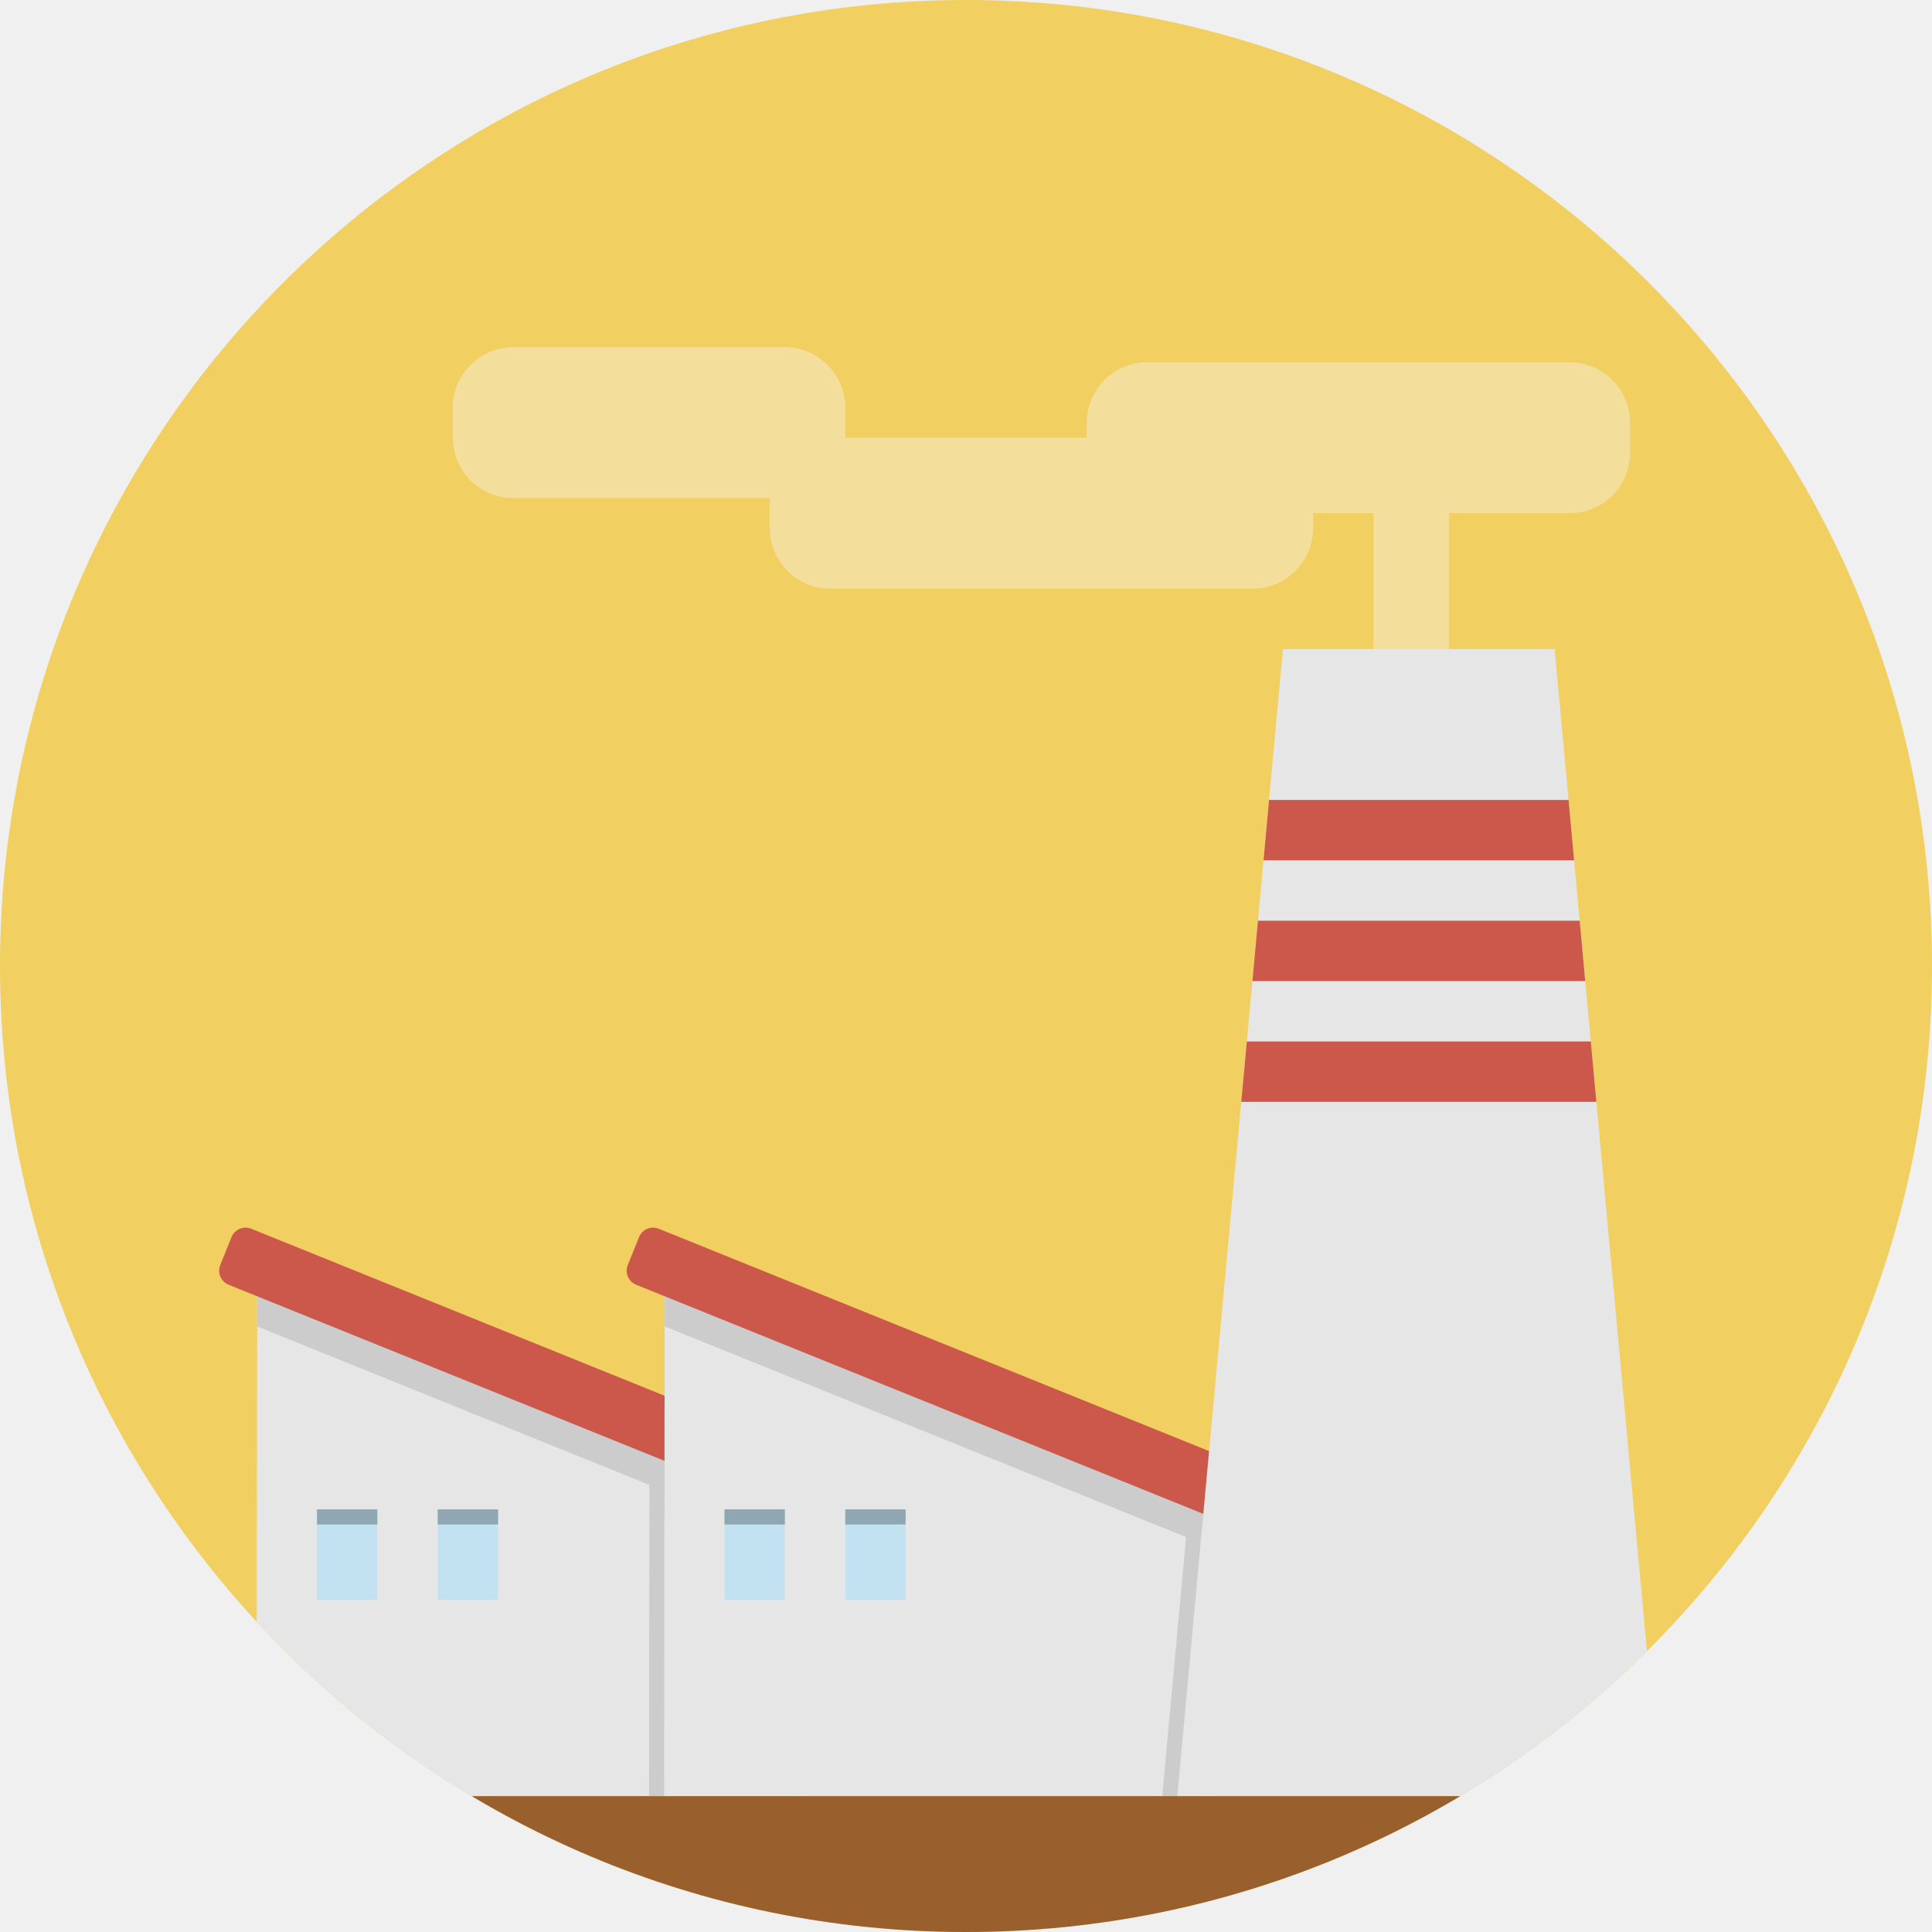
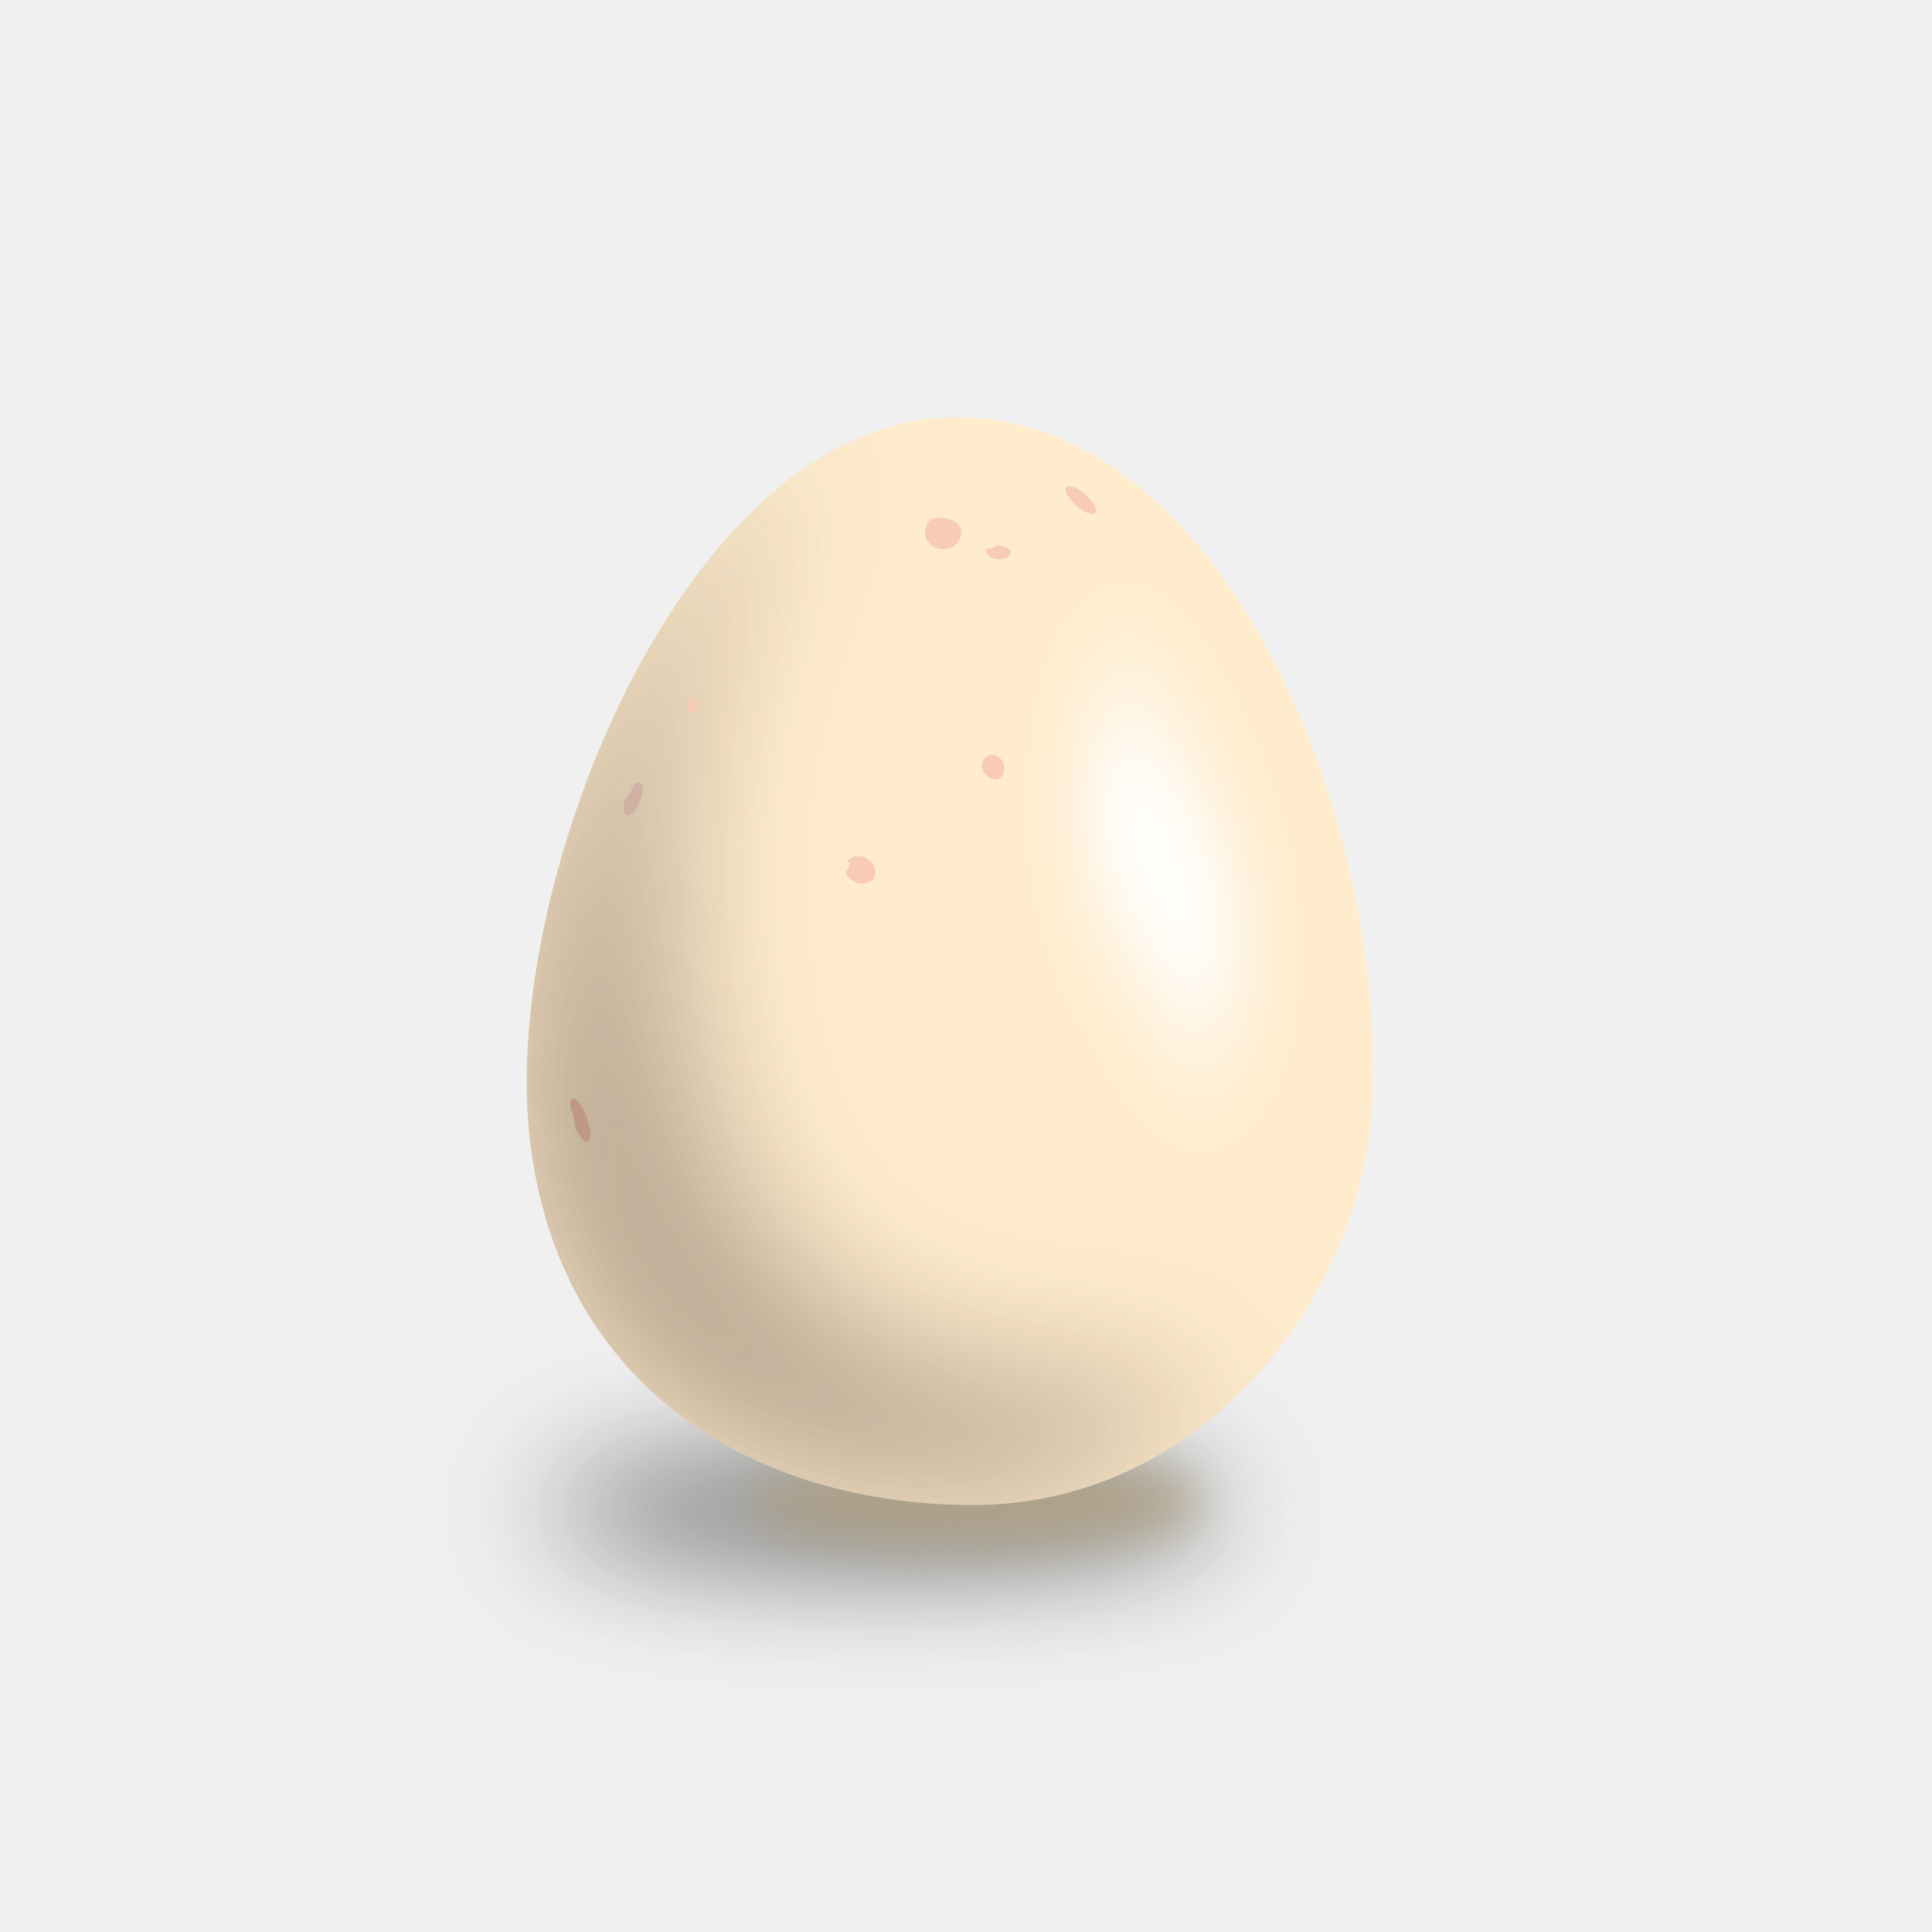
- <svg xmlns="http://www.w3.org/2000/svg" xmlns:xlink="http://www.w3.org/1999/xlink" version="1.1" id="Layer_1" x="0px" y="0px" width="128px" height="128px" viewBox="0 0 128 128" style="enable-background:new 0 0 128 128;" xml:space="preserve">
-   <g>
-     <circle style="fill:#F2CF61;" cx="64" cy="64" r="64" />
-     <g>
-       <g>
-         <defs>
-           <circle id="SVGID_1_" cx="64" cy="64" r="64" />
-         </defs>
-         <clipPath id="SVGID_2_">
-           <use xlink:href="#SVGID_1_" style="overflow:visible;" />
-         </clipPath>
-         <g style="clip-path:url(#SVGID_2_);">
-           <polygon style="fill:#E6E6E6;" points="17.04,85 17.014,107 17,107 17,119 31.275,119 34,119 53,119 53,100     " />
-           <polygon style="fill:#CCCCCC;" points="43.027,95.84 43,119 53,119 53,100     " />
-           <polygon style="fill:#CCCCCC;" points="17.037,87.879 53,102.41 53,100 17.04,85     " />
-           <path style="fill:#CC584C;" d="M64.659,104.042c-0.206,0.51-0.792,0.759-1.302,0.553L15.143,85.116      c-0.51-0.206-0.758-0.792-0.552-1.302l0.749-1.854c0.206-0.51,0.792-0.758,1.303-0.553l48.213,19.479      c0.511,0.206,0.758,0.793,0.553,1.303L64.659,104.042z" />
-           <rect x="21" y="100" style="fill:#C2E2F2;" width="4" height="6" />
-           <rect x="21" y="100" style="fill:#8FA7B3;" width="4" height="1" />
-           <rect x="29" y="100" style="fill:#C2E2F2;" width="4" height="6" />
-           <rect x="29" y="100" style="fill:#8FA7B3;" width="4" height="1" />
-           <polygon style="fill:#E6E6E6;" points="80,119 44,119 44.04,85 80,100     " />
-           <polygon style="fill:#CCCCCC;" points="78.796,99.498 77,119 80,119 80,100     " />
-           <polygon style="fill:#CCCCCC;" points="44.037,87.879 80,102.41 80,100 44.04,85     " />
-           <path style="fill:#CC584C;" d="M91.659,104.042c-0.206,0.51-0.792,0.759-1.302,0.553L42.143,85.116      c-0.51-0.206-0.758-0.792-0.552-1.302l0.749-1.854c0.206-0.51,0.792-0.758,1.303-0.553l48.213,19.479      c0.511,0.206,0.758,0.793,0.553,1.303L91.659,104.042z" />
-           <rect x="48" y="100" style="fill:#C2E2F2;" width="4" height="6" />
-           <rect x="48" y="100" style="fill:#8FA7B3;" width="4" height="1" />
-           <rect x="56" y="100" style="fill:#C2E2F2;" width="4" height="6" />
-           <rect x="56" y="100" style="fill:#8FA7B3;" width="4" height="1" />
-           <polygon style="fill:#E6E6E6;" points="103,43 94,43 85,43 78,119 94,119 110,119     " />
-           <g>
-             <polygon style="fill:#CC584C;" points="105.764,73 105.395,69 82.605,69 82.236,73      " />
-             <polygon style="fill:#CC584C;" points="105.025,65 104.658,61 83.342,61 82.975,65      " />
-             <polygon style="fill:#CC584C;" points="84.079,53 83.711,57 104.289,57 103.921,53      " />
-           </g>
-           <path style="opacity:0.4;fill:#F5F5F5;enable-background:new    ;" d="M104,24H76c-2.2,0-4,1.8-4,4v1H56v-2c0-2.2-1.8-4-4-4H34      c-2.2,0-4,1.8-4,4v2c0,2.2,1.8,4,4,4h17v2c0,2.2,1.8,4,4,4h28c2.2,0,4-1.8,4-4v-1h4v9h5v-9h8c2.2,0,4-1.8,4-4v-2      C108,25.8,106.2,24,104,24z" />
-           <rect x="17" y="119" style="fill:#99602E;" width="93" height="12" />
-         </g>
+ <svg xmlns="http://www.w3.org/2000/svg" width="160" height="160" viewBox="0 0 160 160" id="svg2" version="1.1">
+   <defs id="defs4">
+     <mask maskUnits="userSpaceOnUse" id="mask4183">
+       <rect style="fill:#d40000;fill-opacity:1;stroke:none;stroke-width:0.25;stroke-opacity:1" id="rect4185" width="196.429" height="31.429" x="-223.929" y="824.862" />
+     </mask>
+     <mask maskUnits="userSpaceOnUse" id="mask4187">
+       <path id="path4189" d="m 133.532,94.797 c -0.894,24.262 -20.597,49.291 -48.257,49.197 C 57.614,143.9 34.578,128.606 31.849,98.454 29.12,68.302 50.497,14.035 82.451,12.959 114.405,11.883 134.844,59.21 133.532,94.797 Z" style="fill:#00ffff;fill-opacity:1;stroke:none;stroke-width:0.25;stroke-opacity:1" />
+     </mask>
+     <filter style="color-interpolation-filters:sRGB" id="filter4643" x="-0.242" width="1.484" y="-0.166" height="1.332">
+       <feGaussianBlur stdDeviation="8.821" id="feGaussianBlur4645" />
+     </filter>
+     <filter style="color-interpolation-filters:sRGB" id="filter4830" x="-0.273" width="1.546" y="-0.164" height="1.329">
+       <feGaussianBlur stdDeviation="2.819" id="feGaussianBlur4832" />
+     </filter>
+     <mask maskUnits="userSpaceOnUse" id="mask4836">
+       <path id="path4838" d="m 131.532,987.159 c -0.894,24.262 -20.597,49.291 -48.257,49.197 -27.661,-0.094 -50.696,-15.388 -53.426,-45.54 -2.729,-30.152 18.648,-84.419 50.602,-85.495 31.954,-1.076 52.394,46.251 51.082,81.837 z" style="fill:#f5f5f5;fill-opacity:1;stroke:none;stroke-width:0.25;stroke-opacity:1" />
+     </mask>
+     <filter style="color-interpolation-filters:sRGB" id="filter4924" x="-0.484" width="1.969" y="-0.448" height="1.897">
+       <feGaussianBlur stdDeviation="3.616" id="feGaussianBlur4926" />
+     </filter>
+     <filter style="color-interpolation-filters:sRGB" id="filter4956" x="-0.214" width="1.428" y="-1.3" height="3.599">
+       <feGaussianBlur stdDeviation="7.349" id="feGaussianBlur4958" />
+     </filter>
+     <filter style="color-interpolation-filters:sRGB" id="filter5050" x="-0.115" width="1.231" y="-0.702" height="2.404">
+       <feGaussianBlur stdDeviation="3.969" id="feGaussianBlur5052" />
+     </filter>
+   </defs>
+   <g id="layer1" transform="translate(0,-892.3622)">
+     <g id="g5054" transform="matrix(0.6873828,0,0,0.6873828,23.25915,304.6264)">
+       <path d="m 113.519,1035.676 a 41.25,6.786 0 0 1 -33.564,7.849 41.25,6.786 0 0 1 -47.713,-5.521 41.25,6.786 0 0 1 33.562,-7.849 41.25,6.786 0 0 1 47.715,5.521 l -40.638,1.164 z" id="path4457" style="opacity:0.892;fill:#666666;fill-opacity:1;stroke:none;stroke-width:0.25;stroke-opacity:1;filter:url(#filter4956)" />
+       <path transform="matrix(0.6567778,0,0,0.7585661,35.90701,249.4353)" style="opacity:1;fill:#aea188;fill-opacity:1;stroke:none;stroke-width:0.25;stroke-opacity:1;filter:url(#filter5050)" id="path4960" d="m 113.519,1035.676 a 41.25,6.786 0 0 1 -33.564,7.849 41.25,6.786 0 0 1 -47.713,-5.521 41.25,6.786 0 0 1 33.562,-7.849 41.25,6.786 0 0 1 47.715,5.521 l -40.638,1.164 z" />
+       <path id="path3336" d="m 131.532,987.159 c -0.894,24.262 -20.597,49.291 -48.257,49.197 -27.661,-0.094 -50.696,-15.388 -53.426,-45.54 -2.729,-30.152 18.648,-84.419 50.602,-85.495 31.954,-1.076 52.394,46.251 51.082,81.837 z" style="fill:#ffeccd;fill-opacity:1;stroke:none;stroke-width:0.25;stroke-opacity:1" />
+       <path mask="url(#mask4187)" transform="translate(-2,892.3622)" id="path3339" d="m 67.506,16.422 c -0.003,0.002 -0.006,0.004 -0.01,0.006 -0.715,0.365 -1.422,0.761 -2.121,1.178 -0.073,0.043 -0.146,0.085 -0.219,0.129 -0.675,0.408 -1.342,0.841 -2.002,1.295 -0.098,0.067 -0.195,0.135 -0.293,0.203 -0.669,0.468 -1.33,0.958 -1.982,1.471 -0.039,0.031 -0.078,0.063 -0.117,0.094 -0.686,0.542 -1.366,1.104 -2.033,1.693 -0.158,0.14 -0.31,0.293 -0.467,0.436 -0.596,0.539 -1.188,1.09 -1.77,1.664 -0.275,0.272 -0.543,0.559 -0.814,0.838 -0.45,0.463 -0.899,0.929 -1.34,1.412 -0.299,0.328 -0.592,0.665 -0.887,1.002 -0.396,0.453 -0.788,0.912 -1.176,1.381 -0.311,0.376 -0.62,0.755 -0.926,1.141 -0.375,0.473 -0.744,0.956 -1.111,1.443 -0.277,0.367 -0.556,0.733 -0.828,1.107 -0.402,0.554 -0.794,1.12 -1.186,1.689 -0.239,0.347 -0.482,0.688 -0.717,1.041 -0.6,0.901 -1.188,1.818 -1.762,2.752 -0.006,0.01 -0.012,0.02 -0.018,0.029 -0.046,0.075 -0.089,0.153 -0.135,0.229 -0.532,0.873 -1.052,1.76 -1.561,2.658 -0.215,0.381 -0.422,0.769 -0.633,1.154 -0.343,0.626 -0.684,1.254 -1.016,1.891 -0.218,0.419 -0.431,0.843 -0.645,1.266 -0.303,0.601 -0.604,1.205 -0.896,1.814 -0.211,0.438 -0.42,0.877 -0.625,1.318 -0.299,0.642 -0.588,1.29 -0.875,1.939 -0.188,0.425 -0.378,0.849 -0.561,1.277 -0.287,0.671 -0.563,1.347 -0.838,2.023 -0.161,0.396 -0.326,0.791 -0.482,1.189 -0.424,1.079 -0.835,2.161 -1.227,3.25 -0.393,1.093 -0.768,2.191 -1.129,3.291 -0.121,0.369 -0.233,0.738 -0.35,1.107 -0.224,0.707 -0.446,1.415 -0.656,2.123 -0.139,0.468 -0.271,0.935 -0.404,1.402 -0.189,0.664 -0.372,1.328 -0.549,1.992 -0.115,0.433 -0.228,0.866 -0.338,1.299 -0.172,0.677 -0.334,1.353 -0.492,2.027 -0.103,0.439 -0.207,0.879 -0.305,1.316 -0.153,0.687 -0.295,1.37 -0.434,2.053 -0.083,0.407 -0.171,0.815 -0.248,1.221 -0.205,1.07 -0.396,2.136 -0.564,3.191 -0.171,1.069 -0.32,2.127 -0.453,3.178 -0.042,0.33 -0.073,0.655 -0.111,0.982 -0.082,0.702 -0.16,1.402 -0.225,2.094 -0.039,0.414 -0.069,0.823 -0.102,1.232 -0.049,0.62 -0.094,1.236 -0.129,1.846 -0.023,0.397 -0.04,0.791 -0.057,1.184 -0.025,0.611 -0.042,1.214 -0.053,1.812 -0.007,0.384 -0.015,0.769 -0.016,1.148 -7.47e-4,0.637 0.012,1.263 0.029,1.885 0.008,0.306 0.011,0.618 0.023,0.92 0.039,0.923 0.094,1.83 0.174,2.713 2.729,30.152 25.765,45.447 53.426,45.541 0.864,0.003 1.72,-0.019 2.568,-0.064 6.53e-4,-4e-5 0.001,3e-5 0.002,0 0.832,-0.044 1.655,-0.112 2.471,-0.201 0.532,-0.058 1.055,-0.142 1.58,-0.219 0.298,-0.044 0.601,-0.075 0.896,-0.125 0.56,-0.094 1.111,-0.21 1.662,-0.324 0.234,-0.049 0.473,-0.086 0.705,-0.139 0.006,-10e-4 0.013,-0.002 0.02,-0.004 0.564,-0.127 1.117,-0.278 1.672,-0.426 0.226,-0.06 0.457,-0.11 0.682,-0.174 0.518,-0.147 1.027,-0.315 1.537,-0.48 0.252,-0.082 0.509,-0.154 0.76,-0.24 0.689,-0.237 1.368,-0.494 2.041,-0.764 0.048,-0.019 0.098,-0.035 0.146,-0.055 0.003,-0.001 0.005,-0.003 0.008,-0.004 0.537,-0.217 1.065,-0.454 1.592,-0.691 0.209,-0.094 0.422,-0.179 0.629,-0.275 0.591,-0.277 1.17,-0.572 1.746,-0.873 0.101,-0.052 0.205,-0.099 0.305,-0.152 0.007,-0.004 0.014,-0.008 0.021,-0.012 0.564,-0.3 1.118,-0.619 1.668,-0.941 0.131,-0.077 0.266,-0.147 0.396,-0.225 0.591,-0.354 1.17,-0.726 1.744,-1.105 0.065,-0.043 0.133,-0.082 0.197,-0.125 0.007,-0.004 0.013,-0.009 0.019,-0.014 0.642,-0.43 1.274,-0.875 1.895,-1.334 0.6,-0.445 1.189,-0.904 1.768,-1.375 0.026,-0.021 0.053,-0.04 0.078,-0.06 0.004,-0.003 0.008,-0.007 0.012,-0.01 0.599,-0.49 1.186,-0.995 1.762,-1.512 0.572,-0.514 1.134,-1.039 1.682,-1.578 0.007,-0.007 0.014,-0.014 0.021,-0.021 l 0.004,-0.004 c 0.542,-0.534 1.071,-1.081 1.59,-1.639 0.011,-0.011 0.022,-0.022 0.033,-0.033 -6.298,3.398 -10.974,0.376 -18.785,0.35 C 70.741,129.051 57.456,113.46 52.477,95.391 43.93,64.378 50.46,34.655 67.506,16.422 Z" style="opacity:0.616;fill:#6c5d53;fill-opacity:1;stroke:none;stroke-width:0.25;stroke-opacity:1;filter:url(#filter4643)" />
+       <path mask="url(#mask4836)" id="path4771" d="m 129.3,996.048 c -5.947,12.507 -9.56,11.45 -16.777,25.591 -1.844,1.723 -2.68,4.512 0.022,5.491 2.515,-0.289 5.64,-0.177 7.636,-1.679 0.642,-1.605 1.238,1.321 2.742,-0.088 3.468,-1.735 4.354,-5.829 6.717,-8.613 1.725,-2.914 3.973,-5.455 5.944,-8.2 -0.041,-2.782 -3.723,-3.284 -4.56,-5.773 -1.524,-2.366 3.323,-14.133 2.571,-16.83 z m -8.822,29.287 c -0.253,0.419 0.25,0.292 0,0 z m 0.035,0.379 c -0.19,0.907 1.032,0.62 0,0 z" style="fill:#fdf9ec;fill-rule:evenodd;stroke:none;stroke-width:1px;stroke-linecap:butt;stroke-linejoin:miter;stroke-opacity:1;filter:url(#filter4830);fill-opacity:1" />
+       <path transform="matrix(1.201964,0.2016821,-0.1479428,2.056513,142.7885,-1060.267)" id="path4840" d="m 98.107,975.892 c -1.395,-3.182 -4.06,-5.686 -6.341,-8.206 -2.477,-1.583 -4.796,-4.721 -8.066,-3.974 -4.023,0.994 -2.844,5.989 -2.536,9.004 0.889,3.654 5.048,4.722 7.412,7.239 2.195,3.593 8.233,4.435 9.885,-0.091 0.414,-1.315 0.227,-2.739 -0.354,-3.971 z" style="fill:#ffffff;fill-rule:evenodd;stroke:none;stroke-width:1px;stroke-linecap:butt;stroke-linejoin:miter;stroke-opacity:1;filter:url(#filter4924)" />
+       <g id="g4230" style="fill:#f7cbb4;fill-opacity:1">
+         <path id="path4158" d="m 77.773,918.551 c -0.768,1.323 0.998,3.18 2.748,2.54 1.616,-0.494 2.098,-2.746 0.377,-3.378 -1.047,-0.457 -3.16,-0.537 -3.125,0.838 z" style="fill:#f7cbb4;fill-opacity:1;fill-rule:evenodd;stroke:none;stroke-width:1.455px;stroke-linecap:butt;stroke-linejoin:miter;stroke-opacity:1" />
+         <path id="path4160" d="m 95.045,913.596 c -1.864,0.07 1.815,3.987 3.018,3.259 0.79,-0.619 -1.694,-3.214 -3.018,-3.259 z" style="fill:#f7cbb4;fill-opacity:1;fill-rule:evenodd;stroke:none;stroke-width:1.455px;stroke-linecap:butt;stroke-linejoin:miter;stroke-opacity:1" />
+         <path id="path4162" d="m 49.029,939.724 c -0.089,1.431 1.151,1.584 1.124,0.131 -0.042,-1.259 -0.926,-1.013 -1.124,-0.131 z" style="fill:#f7cbb4;fill-rule:evenodd;stroke:none;stroke-width:1.455px;stroke-linecap:butt;stroke-linejoin:miter;stroke-opacity:1;fill-opacity:1" />
+         <path id="path4164" d="m 86.215,920.63 c 0.068,0.702 -1.963,0.129 -1.121,1.113 0.488,0.835 2.239,0.943 2.762,0.08 0.343,-0.848 -1.013,-0.957 -1.641,-1.194 l 0,2e-5 z" style="fill:#f7cbb4;fill-opacity:1;fill-rule:evenodd;stroke:none;stroke-width:1.455px;stroke-linecap:butt;stroke-linejoin:miter;stroke-opacity:1" />
+         <path id="path4166" d="m 67.998,960.092 c 0.609,1.442 2.503,1.871 3.469,0.759 0.804,-2.071 -1.843,-3.427 -3.038,-2.237 -0.411,1.074 0.569,-0.416 -0.039,0.884 -0.12,0.188 -0.17,0.529 -0.392,0.594 z" style="fill:#f7cbb4;fill-opacity:1;fill-rule:evenodd;stroke:none;stroke-width:1.455px;stroke-linecap:butt;stroke-linejoin:miter;stroke-opacity:1" />
+         <path id="path4168" d="m 84.854,946.362 c -1.482,1.391 1.415,3.764 2.163,1.869 0.643,-1.494 -1.142,-3.043 -2.163,-1.869 z" style="fill:#f7cbb4;fill-opacity:1;fill-rule:evenodd;stroke:none;stroke-width:1.455px;stroke-linecap:butt;stroke-linejoin:miter;stroke-opacity:1" />
+         <path style="fill:#cfb2a3;fill-opacity:1;fill-rule:evenodd;stroke:none;stroke-width:1.455px;stroke-linecap:butt;stroke-linejoin:miter;stroke-opacity:1" d="m 41.483,951.29 c -0.523,1.788 0.089,2.608 1.134,1.471 1.502,-2.286 1.065,-4.315 -0.126,-3.126 -0.776,1.186 0.484,-0.39 -0.505,1.027 -0.157,0.199 -0.368,0.589 -0.503,0.628 z" id="path4238" />
+         <path id="path4240" d="m 35.418,990.803 c 0.979,2.163 2.006,2.437 1.867,0.461 -0.686,-3.469 -2.497,-5.055 -2.418,-2.905 0.358,1.797 0.038,-0.784 0.423,1.415 0.042,0.324 0.19,0.878 0.127,1.029 z" style="fill:#bf9985;fill-opacity:1;fill-rule:evenodd;stroke:none;stroke-width:1.455px;stroke-linecap:butt;stroke-linejoin:miter;stroke-opacity:1" />
      </g>
    </g>
  </g>
</svg>
